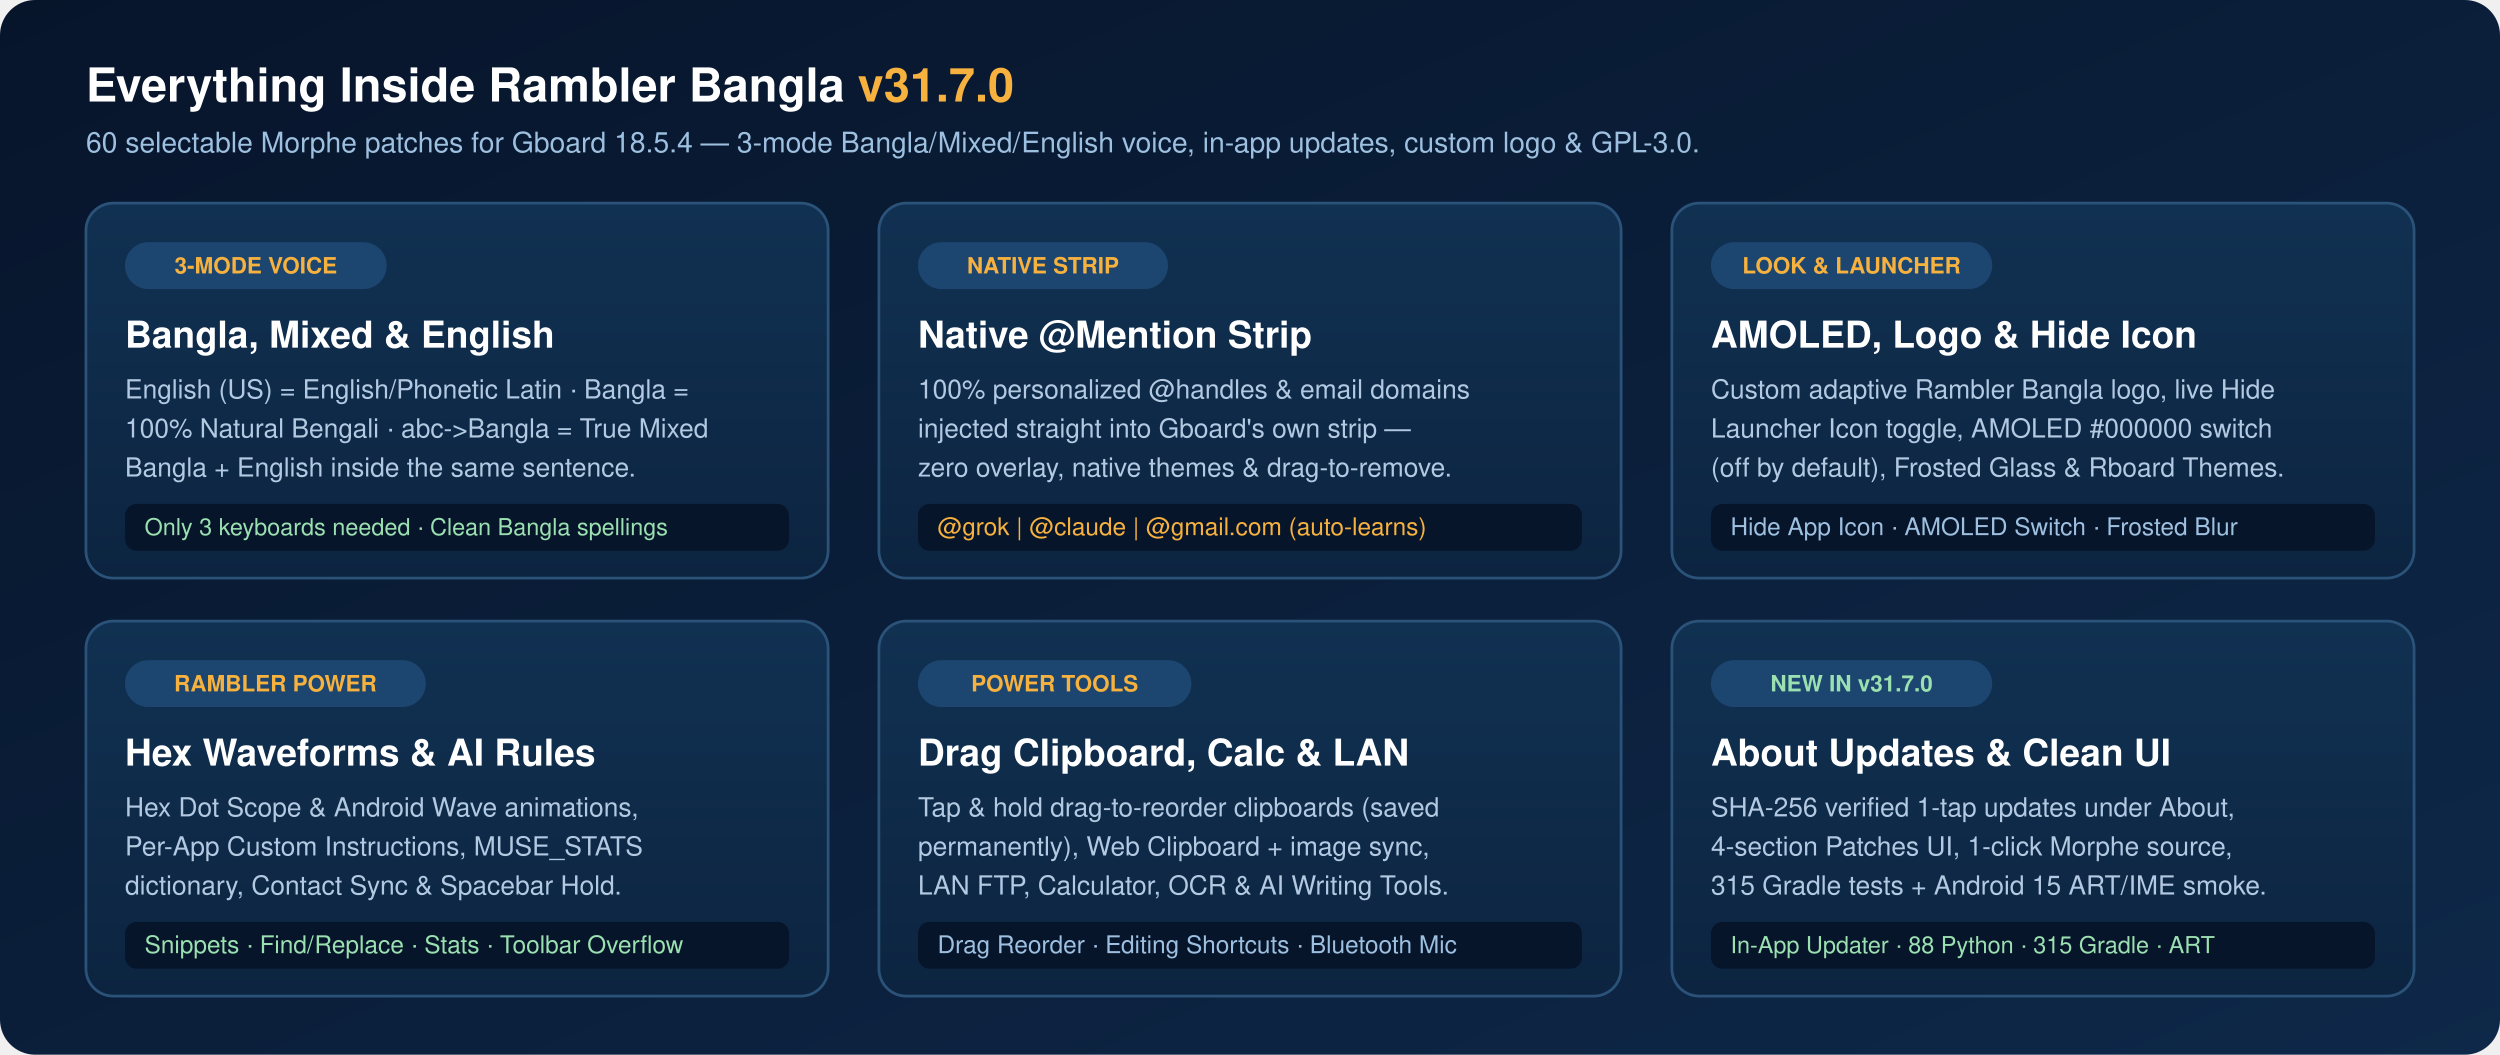
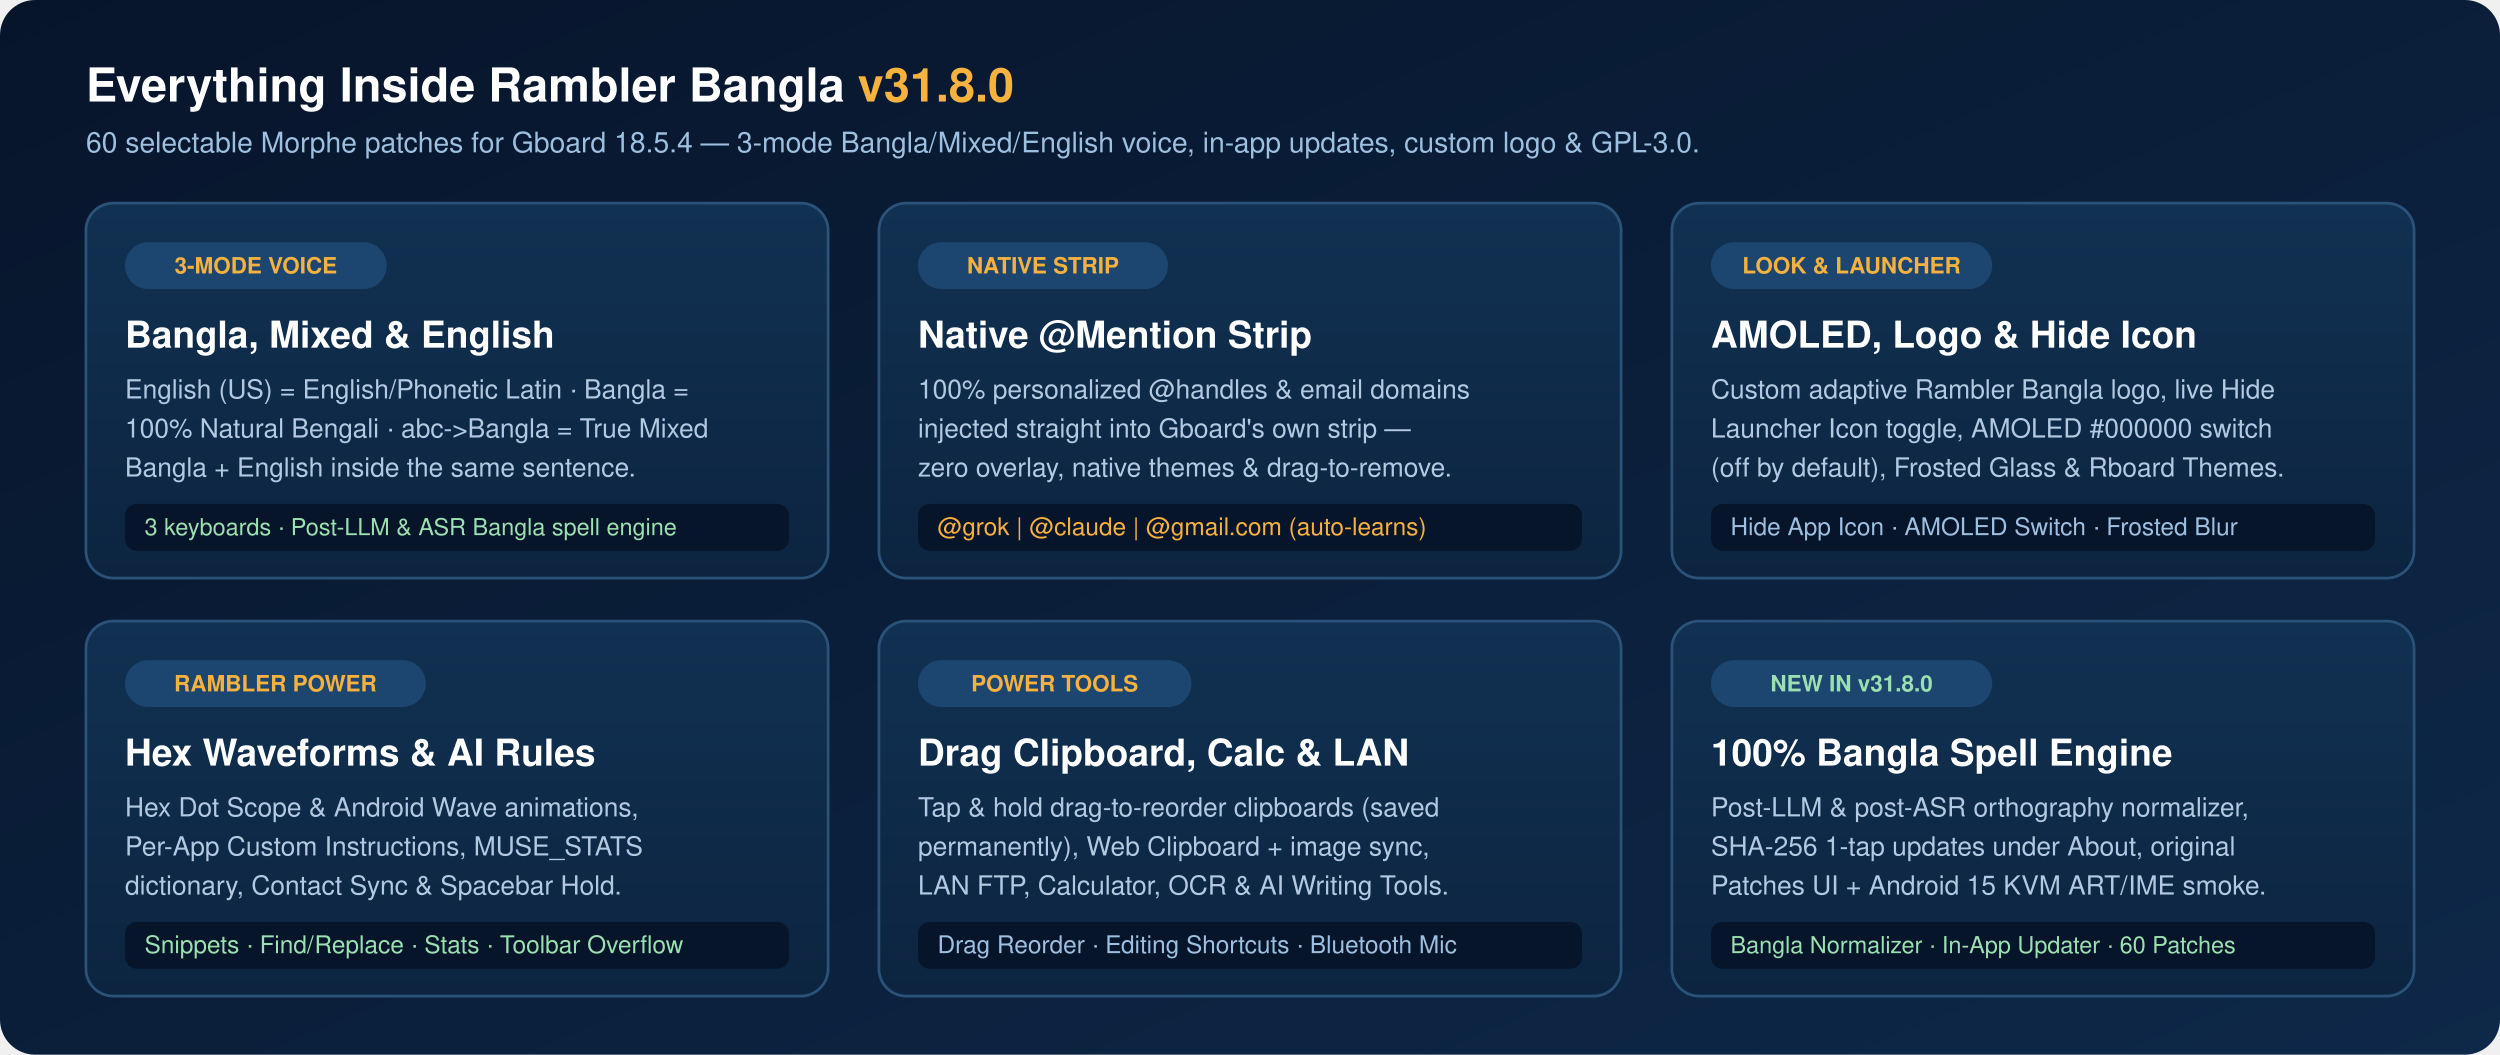
<svg xmlns="http://www.w3.org/2000/svg" width="1280" height="540" viewBox="0 0 1280 540" role="img" aria-labelledby="title desc">
  <defs>
    <linearGradient id="canvas" x1="0" y1="0" x2="1" y2="1">
      <stop offset="0" stop-color="#07152B" />
      <stop offset="1" stop-color="#0E2849" />
    </linearGradient>
    <linearGradient id="card" x1="0" y1="0" x2="0" y2="1">
      <stop offset="0" stop-color="#113152" />
      <stop offset="1" stop-color="#0C2440" />
    </linearGradient>
  </defs>
  <rect width="1280" height="540" rx="18" fill="url(#canvas)" />
  <g font-family="Segoe UI, Helvetica, Arial, sans-serif">
-     <text x="44" y="52" font-size="24" font-weight="700" fill="#FFFFFF">Everything Inside Rambler Bangla <tspan fill="#F6B13E">v31.7.0</tspan>
+     <text x="44" y="52" font-size="24" font-weight="700" fill="#FFFFFF">Everything Inside Rambler Bangla <tspan fill="#F6B13E">v31.8.0</tspan>
    </text>
    <text x="44" y="78" font-size="14.5" fill="#9EC0E0">60 selectable Morphe patches for Gboard 18.5.4 — 3-mode Bangla/Mixed/English voice, in-app updates, custom logo &amp; GPL-3.0.</text>
    <g transform="translate(44 104)">
      <rect width="380" height="192" rx="14" fill="url(#card)" stroke="#2B5379" stroke-width="1.4" />
      <rect x="20" y="20" width="134" height="24" rx="12" fill="#1C4670" />
      <text x="87" y="36" text-anchor="middle" font-size="11.5" font-weight="700" fill="#F6B13E">3-MODE VOICE</text>
      <text x="20" y="74" font-size="19" font-weight="700" fill="#FFFFFF">Bangla, Mixed &amp; English</text>
      <text x="20" y="100" font-size="13.5" fill="#B3C9E2">English (US) = English/Phonetic Latin · Bangla =</text>
      <text x="20" y="120" font-size="13.5" fill="#B3C9E2">100% Natural Bengali · abc-&gt;Bangla = True Mixed</text>
      <text x="20" y="140" font-size="13.5" fill="#B3C9E2">Bangla + English inside the same sentence.</text>
      <rect x="20" y="154" width="340" height="24" rx="6" fill="#07152B" />
-       <text x="30" y="170" font-size="12" fill="#9BE0B0">Only 3 keyboards needed · Clean Bangla spellings</text>
+       <text x="30" y="170" font-size="12" fill="#9BE0B0">3 keyboards · Post-LLM &amp; ASR Bangla spell engine</text>
    </g>
    <g transform="translate(450 104)">
      <rect width="380" height="192" rx="14" fill="url(#card)" stroke="#2B5379" stroke-width="1.4" />
      <rect x="20" y="20" width="128" height="24" rx="12" fill="#1C4670" />
      <text x="84" y="36" text-anchor="middle" font-size="11.5" font-weight="700" fill="#F6B13E">NATIVE STRIP</text>
      <text x="20" y="74" font-size="19" font-weight="700" fill="#FFFFFF">Native @Mention Strip</text>
      <text x="20" y="100" font-size="13.5" fill="#B3C9E2">100% personalized @handles &amp; email domains</text>
      <text x="20" y="120" font-size="13.5" fill="#B3C9E2">injected straight into Gboard's own strip —</text>
      <text x="20" y="140" font-size="13.5" fill="#B3C9E2">zero overlay, native themes &amp; drag-to-remove.</text>
      <rect x="20" y="154" width="340" height="24" rx="6" fill="#07152B" />
      <text x="30" y="170" font-size="12.5" fill="#F6B13E">@grok  |  @claude  |  @gmail.com  (auto-learns)</text>
    </g>
    <g transform="translate(856 104)">
      <rect width="380" height="192" rx="14" fill="url(#card)" stroke="#2B5379" stroke-width="1.4" />
      <rect x="20" y="20" width="144" height="24" rx="12" fill="#1C4670" />
      <text x="92" y="36" text-anchor="middle" font-size="11.5" font-weight="700" fill="#F6B13E">LOOK &amp; LAUNCHER</text>
      <text x="20" y="74" font-size="19" font-weight="700" fill="#FFFFFF">AMOLED, Logo &amp; Hide Icon</text>
      <text x="20" y="100" font-size="13.5" fill="#B3C9E2">Custom adaptive Rambler Bangla logo, live Hide</text>
      <text x="20" y="120" font-size="13.5" fill="#B3C9E2">Launcher Icon toggle, AMOLED #000000 switch</text>
      <text x="20" y="140" font-size="13.5" fill="#B3C9E2">(off by default), Frosted Glass &amp; Rboard Themes.</text>
      <rect x="20" y="154" width="340" height="24" rx="6" fill="#07152B" />
      <text x="30" y="170" font-size="12.5" fill="#9EC0E0">Hide App Icon · AMOLED Switch · Frosted Blur</text>
    </g>
    <g transform="translate(44 318)">
      <rect width="380" height="192" rx="14" fill="url(#card)" stroke="#2B5379" stroke-width="1.4" />
      <rect x="20" y="20" width="154" height="24" rx="12" fill="#1C4670" />
      <text x="97" y="36" text-anchor="middle" font-size="11.5" font-weight="700" fill="#F6B13E">RAMBLER POWER</text>
      <text x="20" y="74" font-size="19" font-weight="700" fill="#FFFFFF">Hex Waveforms &amp; AI Rules</text>
      <text x="20" y="100" font-size="13.5" fill="#B3C9E2">Hex Dot Scope &amp; Android Wave animations,</text>
      <text x="20" y="120" font-size="13.5" fill="#B3C9E2">Per-App Custom Instructions, MUSE_STATS</text>
      <text x="20" y="140" font-size="13.5" fill="#B3C9E2">dictionary, Contact Sync &amp; Spacebar Hold.</text>
      <rect x="20" y="154" width="340" height="24" rx="6" fill="#07152B" />
      <text x="30" y="170" font-size="12.5" fill="#9BE0B0">Snippets · Find/Replace · Stats · Toolbar Overflow</text>
    </g>
    <g transform="translate(450 318)">
      <rect width="380" height="192" rx="14" fill="url(#card)" stroke="#2B5379" stroke-width="1.4" />
      <rect x="20" y="20" width="140" height="24" rx="12" fill="#1C4670" />
      <text x="90" y="36" text-anchor="middle" font-size="11.5" font-weight="700" fill="#F6B13E">POWER TOOLS</text>
      <text x="20" y="74" font-size="19" font-weight="700" fill="#FFFFFF">Drag Clipboard, Calc &amp; LAN</text>
      <text x="20" y="100" font-size="13.5" fill="#B3C9E2">Tap &amp; hold drag-to-reorder clipboards (saved</text>
      <text x="20" y="120" font-size="13.5" fill="#B3C9E2">permanently), Web Clipboard + image sync,</text>
      <text x="20" y="140" font-size="13.5" fill="#B3C9E2">LAN FTP, Calculator, OCR &amp; AI Writing Tools.</text>
      <rect x="20" y="154" width="340" height="24" rx="6" fill="#07152B" />
      <text x="30" y="170" font-size="12.5" fill="#9EC0E0">Drag Reorder · Editing Shortcuts · Bluetooth Mic</text>
    </g>
    <g transform="translate(856 318)">
      <rect width="380" height="192" rx="14" fill="url(#card)" stroke="#2B5379" stroke-width="1.4" />
      <rect x="20" y="20" width="144" height="24" rx="12" fill="#1C4670" />
-       <text x="92" y="36" text-anchor="middle" font-size="11.5" font-weight="700" fill="#9BE0B0">NEW IN v31.7.0</text>
-       <text x="20" y="74" font-size="19" font-weight="700" fill="#FFFFFF">About Updates &amp; Clean UI</text>
-       <text x="20" y="100" font-size="13.5" fill="#B3C9E2">SHA-256 verified 1-tap updates under About,</text>
-       <text x="20" y="120" font-size="13.5" fill="#B3C9E2">4-section Patches UI, 1-click Morphe source,</text>
-       <text x="20" y="140" font-size="13.5" fill="#B3C9E2">315 Gradle tests + Android 15 ART/IME smoke.</text>
+       <text x="92" y="36" text-anchor="middle" font-size="11.5" font-weight="700" fill="#9BE0B0">NEW IN v31.8.0</text>
+       <text x="20" y="74" font-size="19" font-weight="700" fill="#FFFFFF">100% Bangla Spell Engine</text>
+       <text x="20" y="100" font-size="13.5" fill="#B3C9E2">Post-LLM &amp; post-ASR orthography normalizer,</text>
+       <text x="20" y="120" font-size="13.5" fill="#B3C9E2">SHA-256 1-tap updates under About, original</text>
+       <text x="20" y="140" font-size="13.5" fill="#B3C9E2">Patches UI + Android 15 KVM ART/IME smoke.</text>
      <rect x="20" y="154" width="340" height="24" rx="6" fill="#07152B" />
-       <text x="30" y="170" font-size="12" fill="#9BE0B0">In-App Updater · 88 Python · 315 Gradle · ART</text>
+       <text x="30" y="170" font-size="12" fill="#9BE0B0">Bangla Normalizer · In-App Updater · 60 Patches</text>
    </g>
  </g>
</svg>
